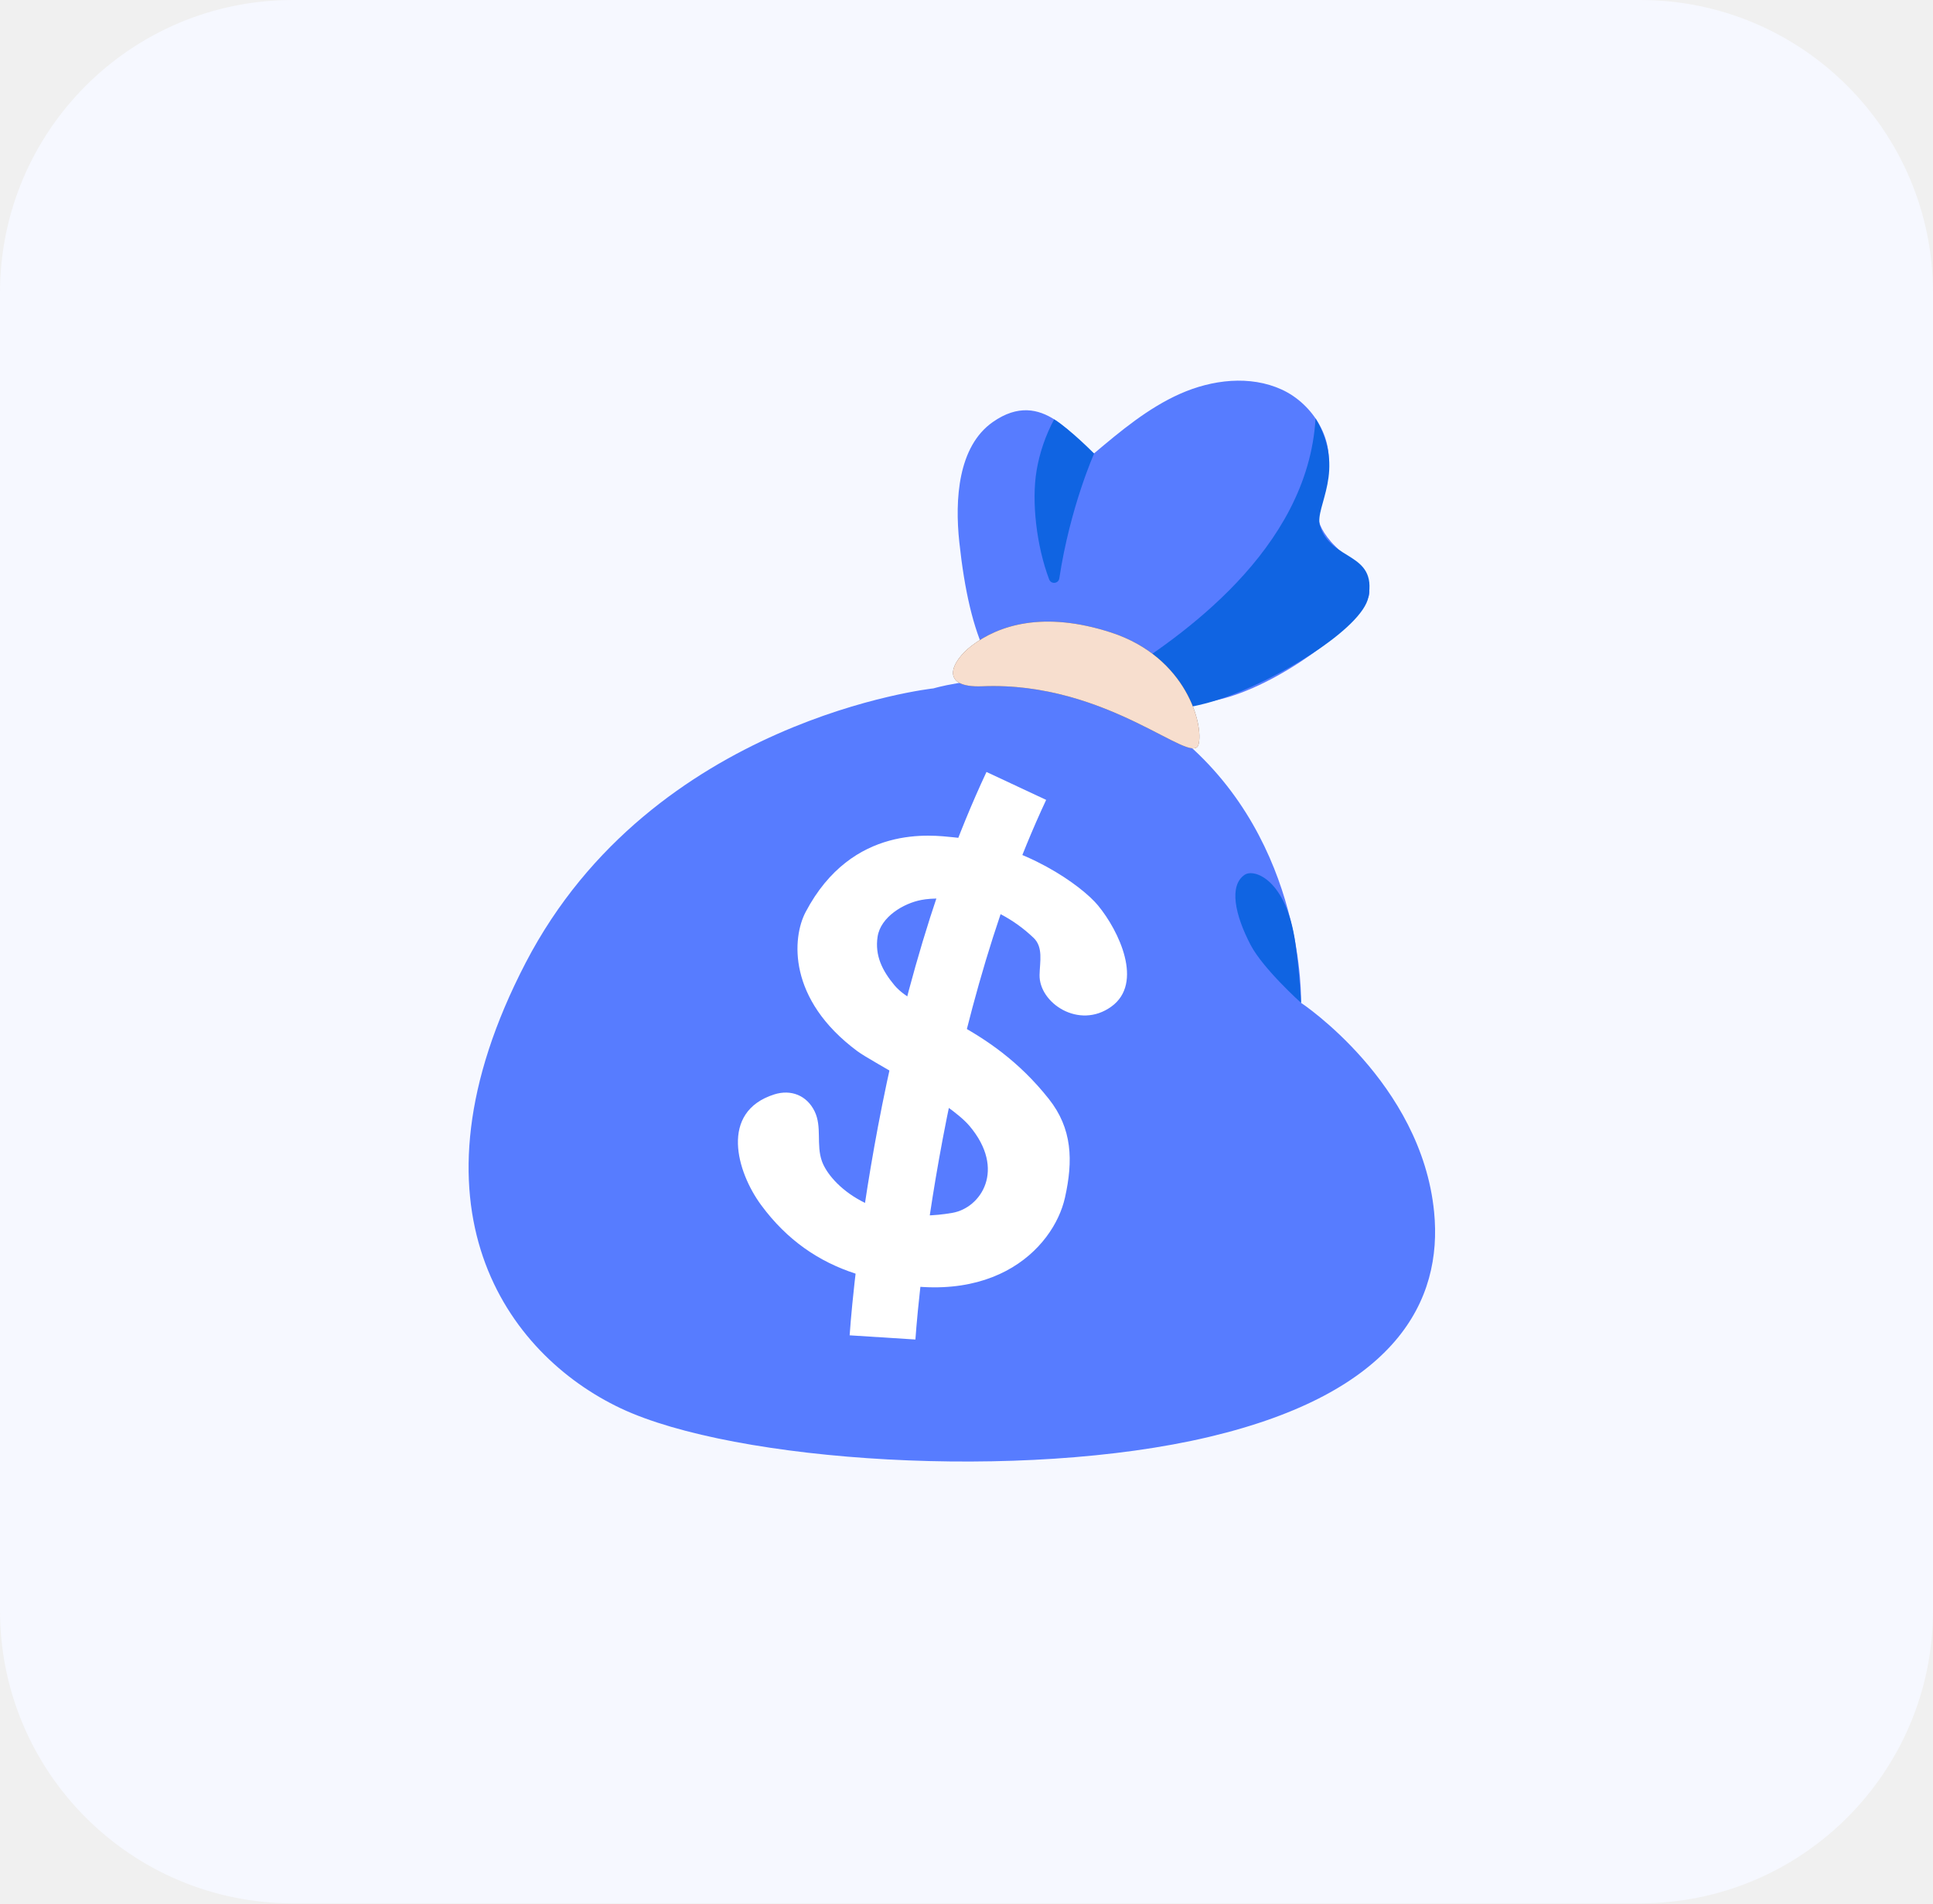
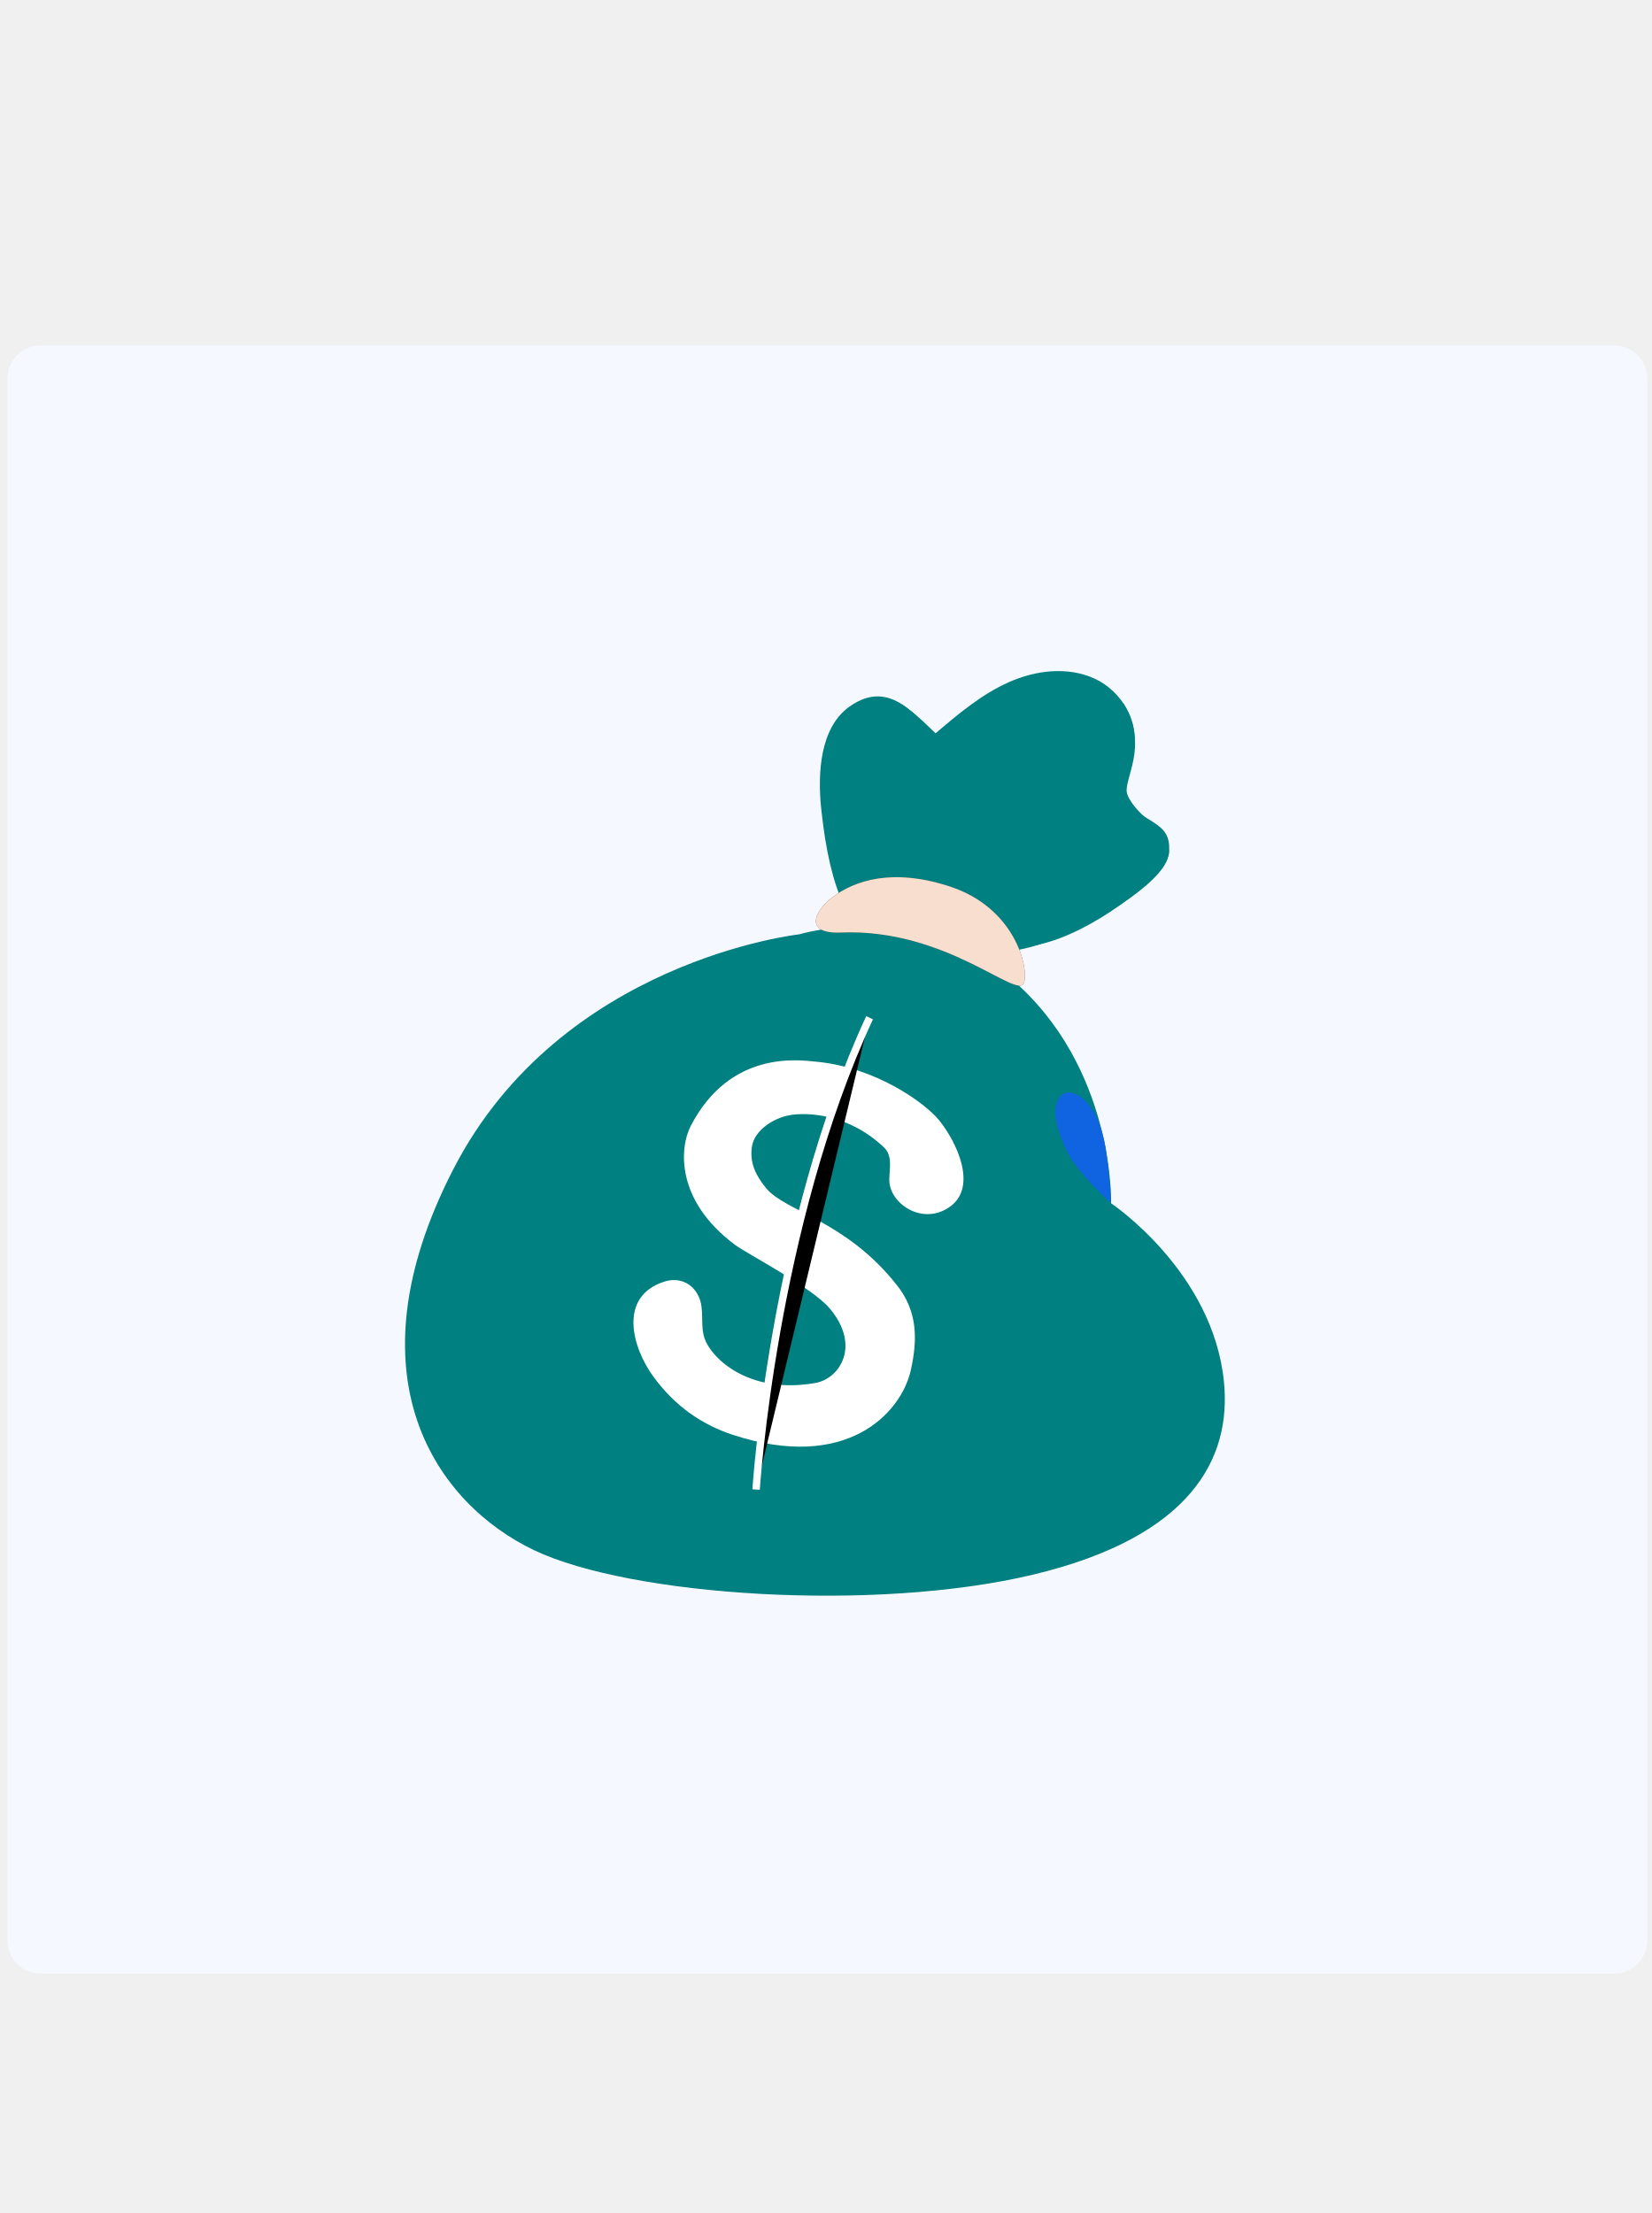
- <svg xmlns="http://www.w3.org/2000/svg" width="66" height="65" viewBox="0 0 66 65" fill="none">
-   <rect width="66" height="65" rx="10" fill="#F6F8FF" />
-   <path d="M41.564 23.905C43.628 23.447 46.316 21.398 46.725 20.389C46.965 19.799 45.769 18.876 45.449 18.504C44.717 17.655 45.012 17.236 45.295 16.224C45.618 15.074 44.852 13.804 43.766 13.305C42.68 12.807 41.382 12.964 40.29 13.45C39.198 13.936 38.266 14.717 37.353 15.486C36.685 15.065 35.621 13.204 33.898 14.413C32.708 15.246 32.6 17.061 32.754 18.51C33.114 21.854 33.938 23.588 35.492 24.056C37.454 24.647 39.626 24.336 41.564 23.905Z" fill="#577CFF" />
-   <path d="M44.918 14.287C44.656 18.794 40.261 21.783 38.175 23.1L39.528 24.263C39.528 24.263 40.387 24.281 41.562 23.906C43.577 23.266 46.52 21.457 46.723 20.39C47.022 18.837 45.428 19.175 45.068 17.948C44.881 17.299 45.982 16.071 44.918 14.287ZM37.357 15.49C37.357 15.49 36.572 14.687 35.991 14.321C35.702 14.865 35.496 15.456 35.394 16.065C35.213 17.136 35.394 18.655 35.822 19.787C35.889 19.962 36.142 19.935 36.169 19.75C36.538 17.317 37.357 15.49 37.357 15.49Z" fill="#1064E2" />
-   <path d="M31.873 23.509C31.873 23.509 22.278 24.546 17.95 32.876C13.623 41.206 17.301 46.256 21.196 48.096C25.09 49.935 34.902 50.584 41.285 49.071C47.668 47.558 49.264 44.42 48.966 41.39C48.532 36.967 44.423 34.248 44.423 34.248C44.423 34.248 44.586 28.785 40.347 25.238C36.585 22.088 31.873 23.509 31.873 23.509Z" fill="#577CFF" />
-   <path d="M35.808 37.526C33.751 34.93 31.32 34.582 30.542 33.65C30.118 33.142 29.869 32.629 29.964 31.992C30.065 31.315 30.85 30.848 31.459 30.734C32.169 30.599 33.864 30.669 35.288 32.026C35.627 32.346 35.504 32.844 35.495 33.29C35.47 34.247 36.839 35.176 37.946 34.376C39.057 33.573 38.205 31.786 37.488 30.919C36.947 30.263 34.984 28.821 32.545 28.593C31.859 28.528 29.099 28.119 27.506 31.149C27.048 32.02 26.879 34.124 29.278 35.902C29.779 36.274 32.382 37.596 33.105 38.455C34.356 39.941 33.498 41.248 32.52 41.42C29.853 41.888 28.343 40.445 28.063 39.654C27.863 39.092 28.072 38.482 27.814 37.953C27.549 37.409 27.008 37.194 26.436 37.375C24.559 37.972 25.156 40.023 25.987 41.152C26.876 42.361 27.968 43.09 29.195 43.49C33.775 44.982 35.977 42.626 36.362 40.9C36.645 39.636 36.614 38.541 35.808 37.526Z" fill="white" />
-   <path d="M34.701 26.84C30.803 35.164 30.133 45.674 30.133 45.674" stroke="white" stroke-width="2.25" stroke-miterlimit="10" />
-   <path d="M37.937 21.601C40.533 22.447 41.108 24.794 40.92 25.434C40.696 26.184 37.82 23.262 33.544 23.437C32.049 23.499 32.483 22.582 33.175 22.053C34.088 21.355 35.623 20.85 37.937 21.601Z" fill="#6D4C41" />
-   <path d="M37.937 21.601C40.533 22.447 41.108 24.794 40.92 25.434C40.696 26.184 37.82 23.262 33.544 23.437C32.049 23.499 32.483 22.582 33.175 22.053C34.088 21.355 35.623 20.85 37.937 21.601Z" fill="#F7DECE" />
-   <path d="M42.496 29.876C42.822 29.652 43.917 30.039 44.225 32.183C44.376 33.232 44.422 34.247 44.422 34.247C44.422 34.247 43.13 33.088 42.702 32.273C42.164 31.242 41.955 30.245 42.496 29.876Z" fill="#1064E2" />
+ <svg xmlns="http://www.w3.org/2000/svg" xmlns:ns1="https://boxy-svg.com" id="svg2" viewBox="0 0 500 670" width="500px" height="670px">
+   <defs>
+     <ns1:export>
+       <ns1:file format="svg" />
+       <ns1:file format="svg" href="#object-0" path="Untitled 2.svg" />
+     </ns1:export>
+   </defs>
+   <rect width="496.341" height="492.942" rx="10" fill="#F6F8FF" x="2.282" y="104.585" style="stroke-width: 1;" id="object-0" />
+   <path d="M 314.85 285.873 C 330.371 282.401 350.593 266.861 353.67 259.209 C 355.474 254.735 346.472 247.735 344.066 244.914 C 338.561 238.475 340.786 235.297 342.916 227.623 C 345.343 218.902 339.584 209.271 331.416 205.487 C 323.249 201.71 313.487 202.9 305.275 206.586 C 297.063 210.271 290.055 216.195 283.181 222.026 C 278.165 218.833 270.156 204.72 257.206 213.889 C 248.249 220.206 247.444 233.97 248.603 244.959 C 251.303 270.32 257.507 283.469 269.185 287.018 C 283.948 291.501 300.275 289.142 314.85 285.873 Z" style="stroke-width: 1; fill: rgb(0, 128, 128);" />
+   <path d="M 340.072 212.933 C 338.109 247.106 305.05 269.781 289.37 279.769 L 299.545 288.589 C 299.545 288.589 305.997 288.725 314.834 285.882 C 329.988 281.028 352.127 267.308 353.653 259.217 C 355.895 247.439 343.915 250.003 341.207 240.698 C 339.794 235.768 348.074 226.463 340.072 212.933 Z M 283.212 222.056 C 283.212 222.056 277.315 215.967 272.946 213.192 C 270.765 217.317 269.216 221.799 268.456 226.417 C 267.087 234.532 268.456 246.059 271.667 254.644 C 272.179 255.972 274.074 255.767 274.284 254.363 C 277.059 235.912 283.212 222.056 283.212 222.056 Z" style="stroke-width: 1; fill: rgb(0, 128, 128);" />
+   <path d="M 241.97 282.87 C 241.97 282.87 169.82 290.734 137.272 353.907 C 104.724 417.08 132.391 455.377 161.675 469.331 C 190.96 483.277 264.756 488.199 312.758 476.725 C 360.76 465.251 372.763 441.454 370.521 418.475 C 367.259 384.932 336.349 364.311 336.349 364.311 C 336.349 364.311 337.575 322.882 305.704 295.982 C 277.413 272.094 241.97 282.87 241.97 282.87 Z" style="stroke-width: 1; fill: rgb(0, 128, 128);" />
+   <path d="M 271.569 389.171 C 256.093 369.484 237.818 366.845 231.967 359.777 C 228.771 355.924 226.899 352.034 227.614 347.203 C 228.38 342.069 234.277 338.527 238.856 337.662 C 244.203 336.639 256.95 337.169 267.659 347.461 C 270.201 349.887 269.276 353.664 269.209 357.047 C 269.028 364.304 279.316 371.349 287.648 365.283 C 295.995 359.193 289.589 345.641 284.196 339.058 C 280.128 334.091 265.373 323.155 247.023 321.426 C 241.864 320.933 221.115 317.832 209.135 340.809 C 205.684 347.415 204.413 363.372 222.462 376.855 C 226.229 379.677 245.797 389.702 251.235 396.217 C 260.65 407.479 254.198 417.398 246.843 418.702 C 226.786 422.252 215.423 411.308 213.318 405.31 C 211.821 401.04 213.392 396.422 211.445 392.41 C 209.459 388.284 205.383 386.654 201.082 388.026 C 186.974 392.554 191.464 408.107 197.705 416.67 C 204.39 425.838 212.603 431.367 221.83 434.401 C 256.281 445.715 272.841 427.849 275.736 414.759 C 277.864 405.173 277.631 396.869 271.569 389.171 Z" fill="white" style="stroke-width: 1;" />
+   <path d="M 263.237 308.131 C 233.931 371.259 228.885 450.963 228.885 450.963" stroke="white" stroke-width="2.25" stroke-miterlimit="10" style="stroke-width: 2.25;" />
+   <path d="M 287.573 268.4 C 307.096 274.817 311.419 292.615 310.014 297.469 C 308.322 303.157 286.694 280.997 254.536 282.325 C 243.301 282.794 246.557 275.841 251.761 271.828 C 258.635 266.535 270.178 262.705 287.573 268.4 Z" fill="#6D4C41" style="stroke-width: 1;" />
+   <path d="M 287.573 268.4 C 307.096 274.817 311.419 292.615 310.014 297.469 C 308.322 303.157 286.694 280.997 254.536 282.325 C 243.301 282.794 246.557 275.841 251.761 271.828 C 258.635 266.535 270.178 262.705 287.573 268.4 Z" fill="#F7DECE" style="stroke-width: 1;" />
+   <path d="M 321.865 331.156 C 324.317 329.457 332.553 332.392 334.861 348.651 C 335.996 356.607 336.342 364.304 336.342 364.304 C 336.342 364.304 326.625 355.515 323.414 349.334 C 319.361 341.515 317.789 333.954 321.865 331.156 Z" fill="#1064E2" style="stroke-width: 1;" />
</svg>
